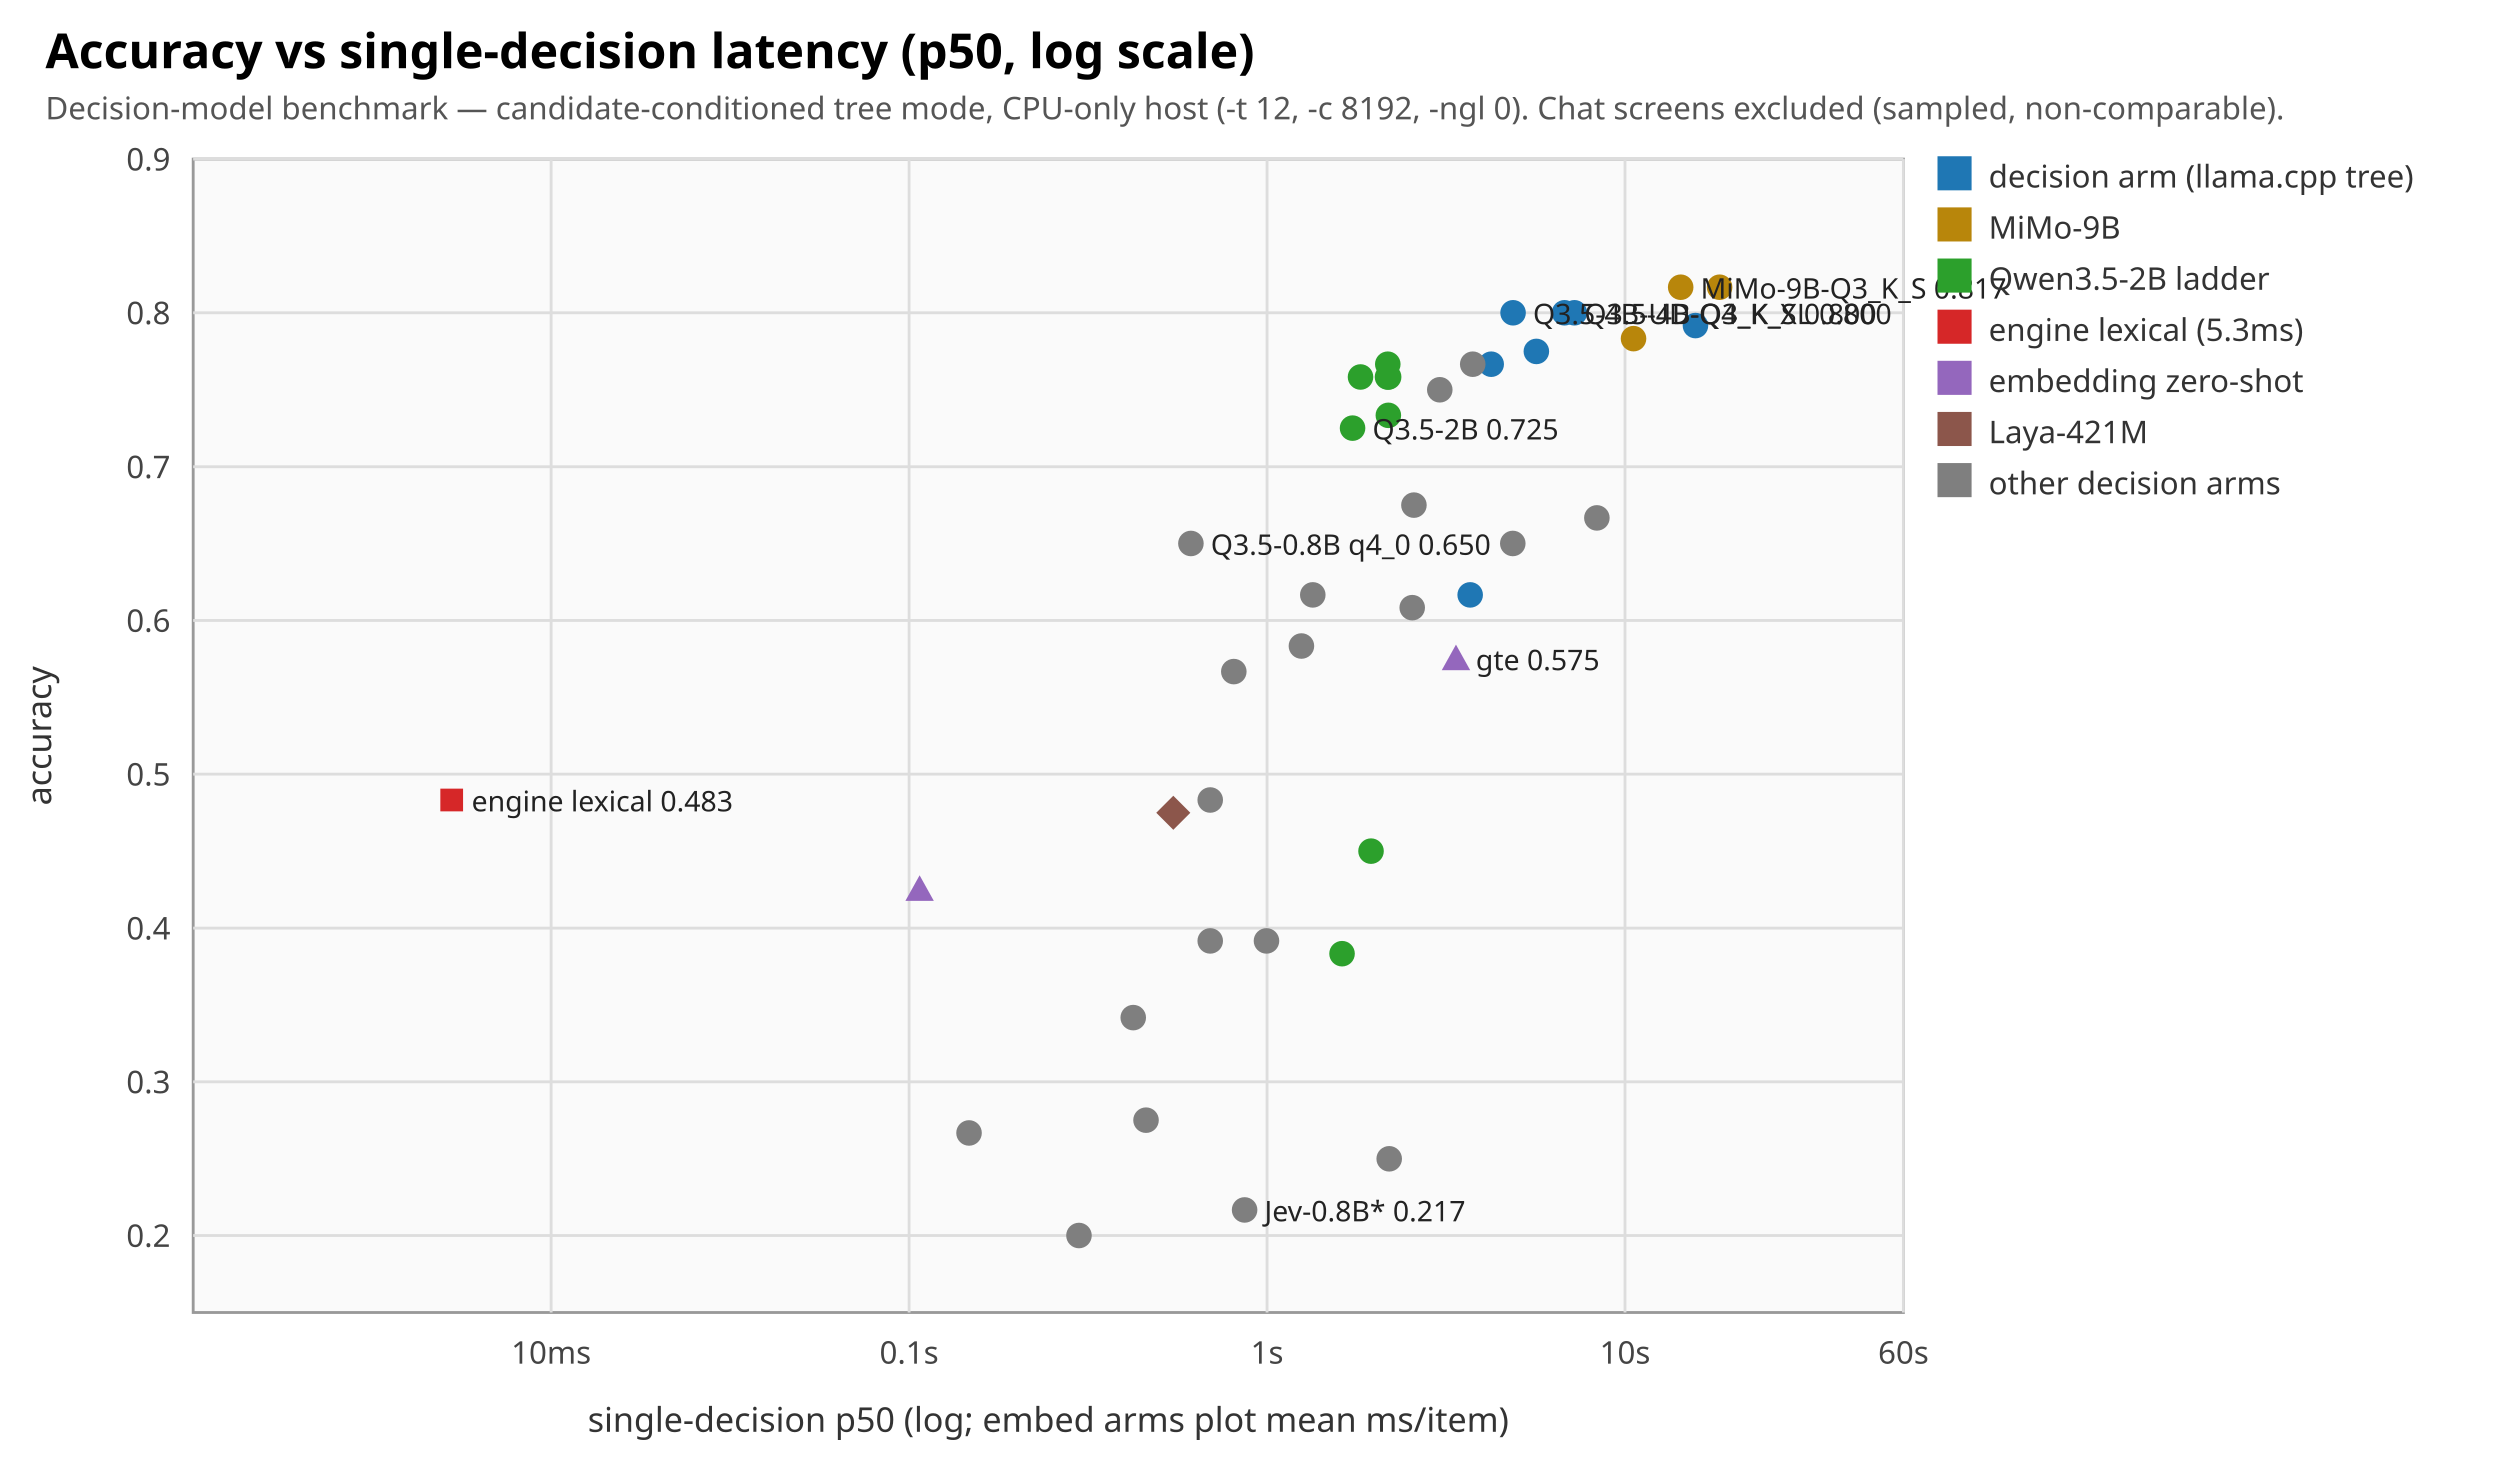
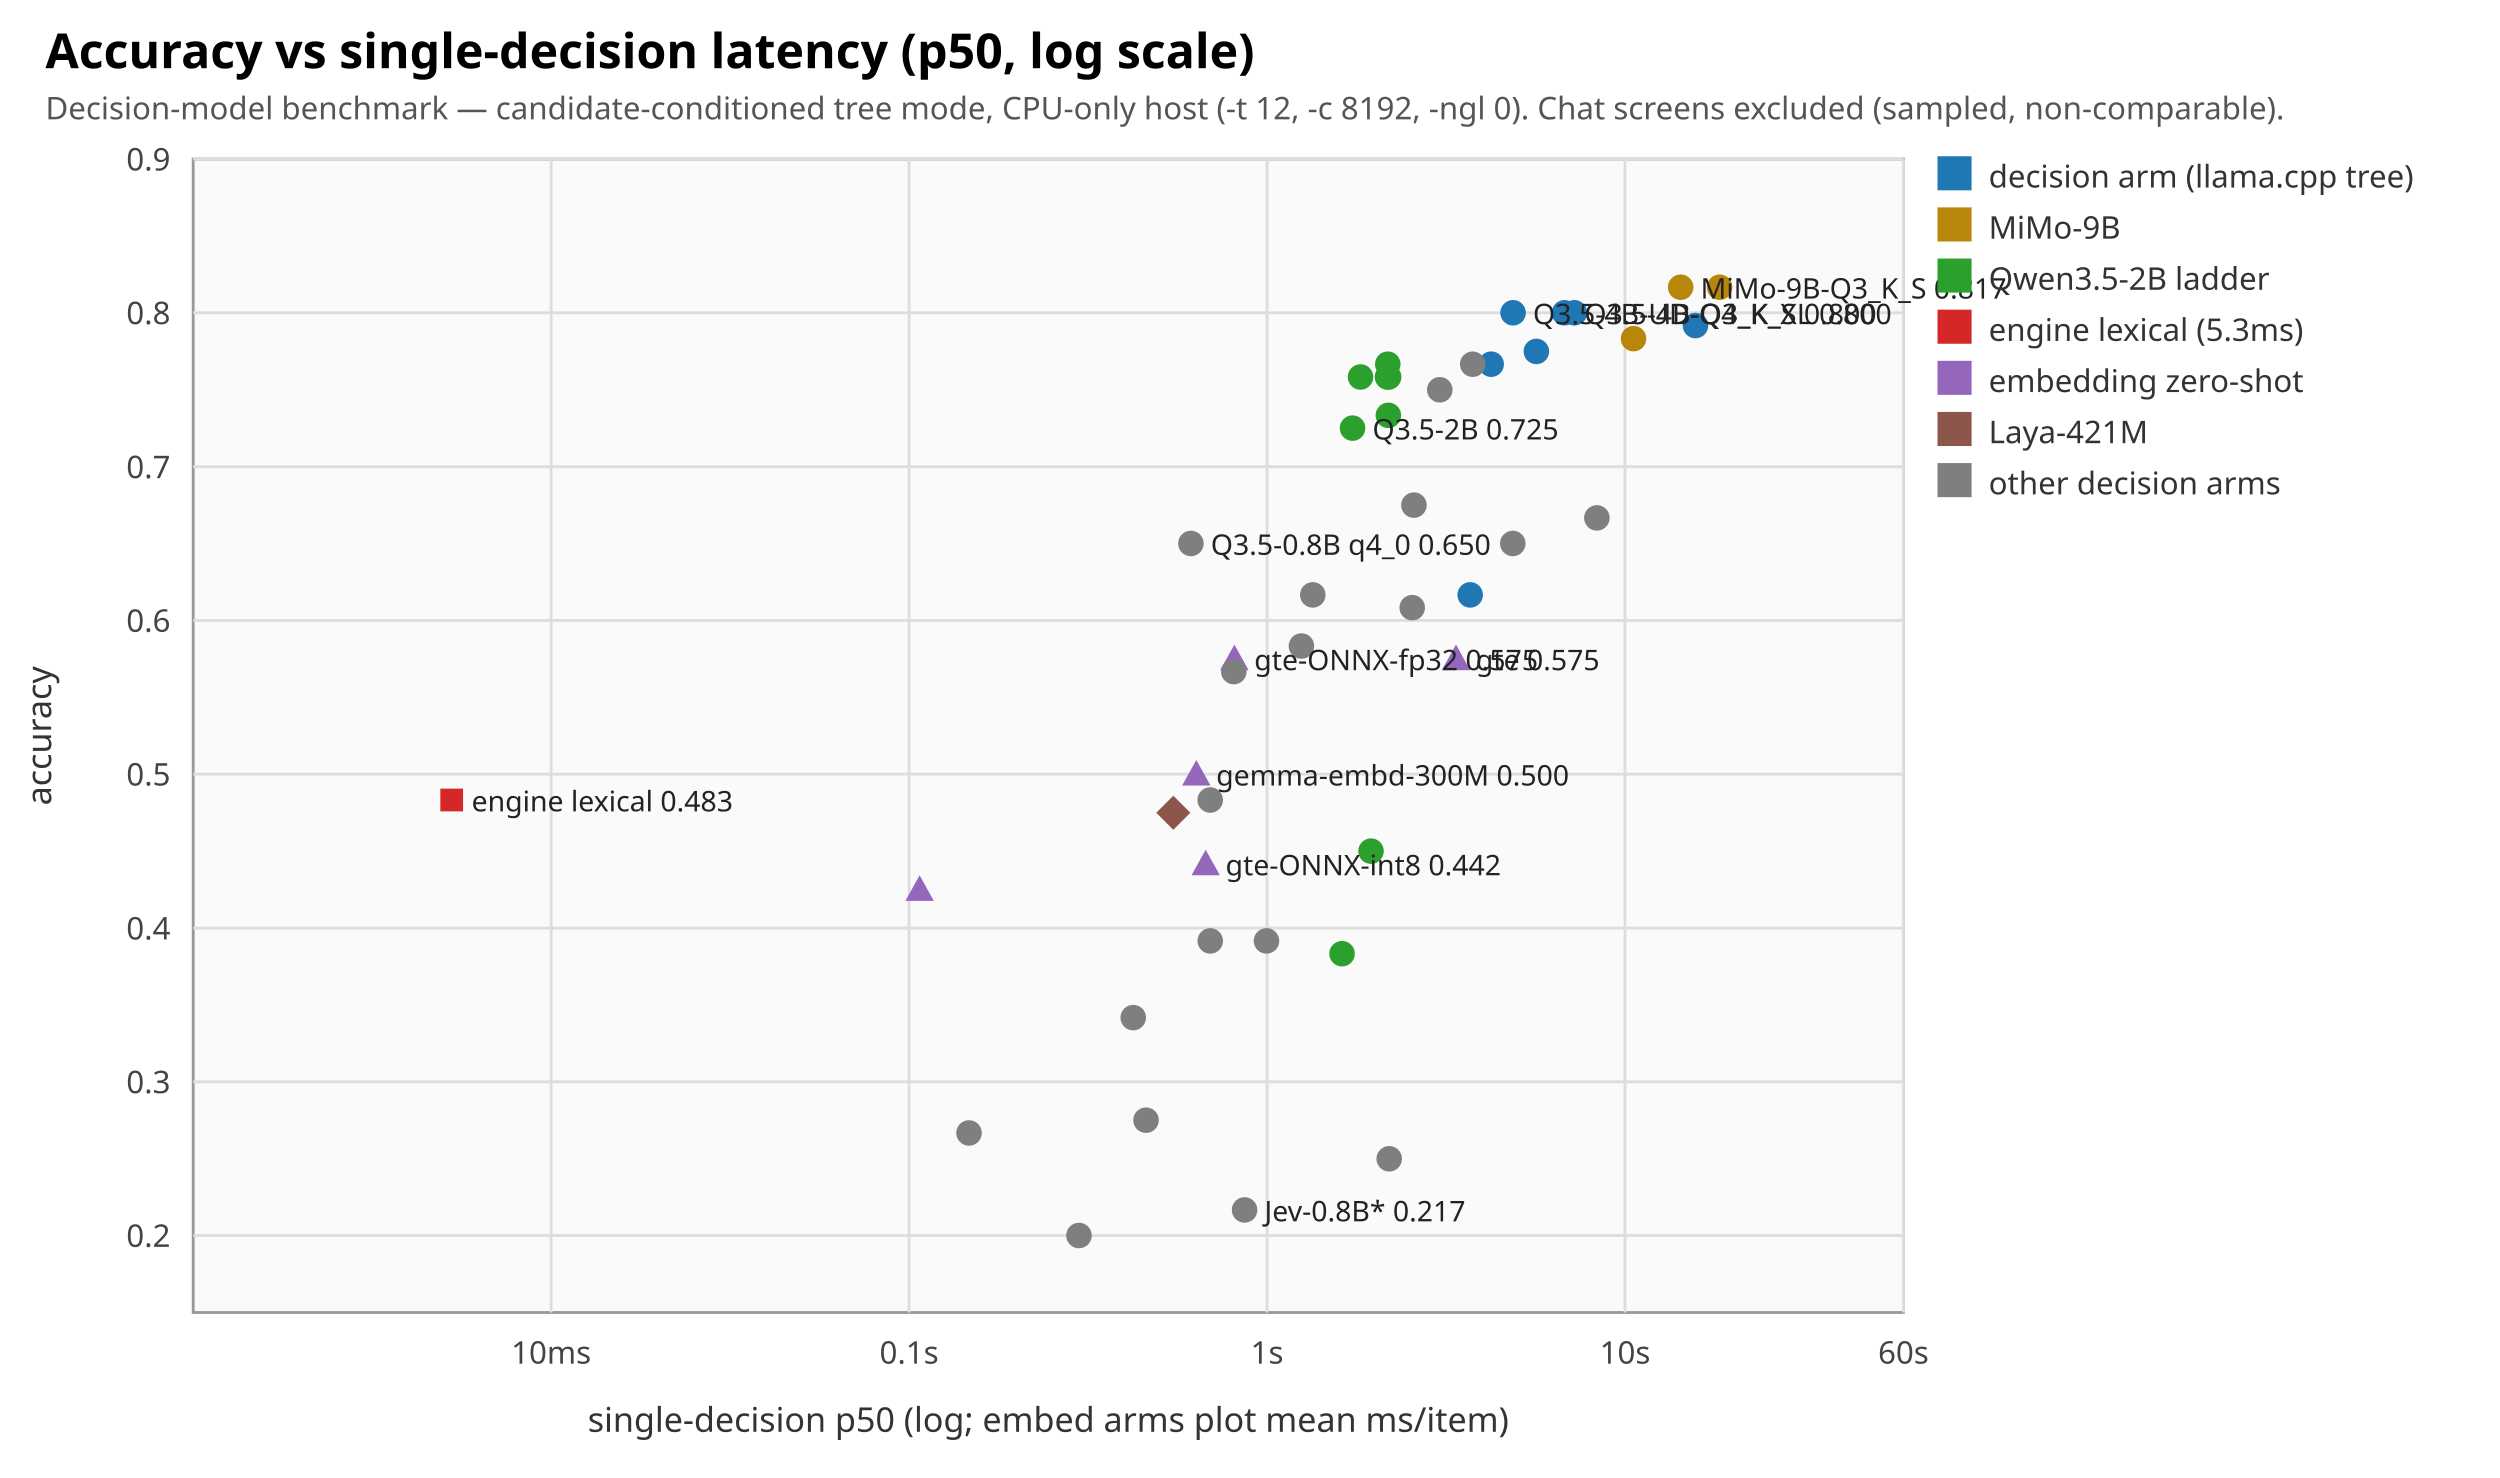
<svg xmlns="http://www.w3.org/2000/svg" width="880" height="520" viewBox="0 0 880 520" font-family="sans-serif">
  <text x="16" y="24" font-size="17" font-weight="bold">Accuracy vs single-decision latency (p50, log scale)</text>
  <text x="16" y="42" font-size="11" fill="#555">Decision-model benchmark — candidate-conditioned tree mode, CPU-only host (-t 12, -c 8192, -ngl 0). Chat screens excluded (sampled, non-comparable).</text>
  <rect x="68" y="56" width="602" height="406" fill="#fafafa" stroke="#999" />
  <line x1="68" y1="434.9" x2="670" y2="434.9" stroke="#ddd" />
  <text x="60" y="438.9" font-size="11" text-anchor="end" fill="#444">0.2</text>
  <line x1="68" y1="380.8" x2="670" y2="380.8" stroke="#ddd" />
  <text x="60" y="384.8" font-size="11" text-anchor="end" fill="#444">0.3</text>
  <line x1="68" y1="326.7" x2="670" y2="326.7" stroke="#ddd" />
  <text x="60" y="330.7" font-size="11" text-anchor="end" fill="#444">0.4</text>
  <line x1="68" y1="272.5" x2="670" y2="272.5" stroke="#ddd" />
  <text x="60" y="276.5" font-size="11" text-anchor="end" fill="#444">0.5</text>
  <line x1="68" y1="218.4" x2="670" y2="218.4" stroke="#ddd" />
  <text x="60" y="222.4" font-size="11" text-anchor="end" fill="#444">0.6</text>
  <line x1="68" y1="164.3" x2="670" y2="164.3" stroke="#ddd" />
  <text x="60" y="168.3" font-size="11" text-anchor="end" fill="#444">0.7</text>
  <line x1="68" y1="110.1" x2="670" y2="110.1" stroke="#ddd" />
  <text x="60" y="114.1" font-size="11" text-anchor="end" fill="#444">0.8</text>
  <line x1="68" y1="56.0" x2="670" y2="56.0" stroke="#ddd" />
  <text x="60" y="60.0" font-size="11" text-anchor="end" fill="#444">0.9</text>
  <text x="18" y="259" font-size="12" fill="#333" text-anchor="middle" transform="rotate(-90 18 259)">accuracy</text>
  <line x1="194.0" y1="56" x2="194.0" y2="462" stroke="#ddd" />
  <text x="194.0" y="480" font-size="11" text-anchor="middle" fill="#444">10ms</text>
  <line x1="320.0" y1="56" x2="320.0" y2="462" stroke="#ddd" />
  <text x="320.0" y="480" font-size="11" text-anchor="middle" fill="#444">0.1s</text>
  <line x1="446.0" y1="56" x2="446.0" y2="462" stroke="#ddd" />
  <text x="446.0" y="480" font-size="11" text-anchor="middle" fill="#444">1s</text>
  <line x1="572.0" y1="56" x2="572.0" y2="462" stroke="#ddd" />
  <text x="572.0" y="480" font-size="11" text-anchor="middle" fill="#444">10s</text>
  <line x1="670.0" y1="56" x2="670.0" y2="462" stroke="#ddd" />
  <text x="670.0" y="480" font-size="11" text-anchor="middle" fill="#444">60s</text>
  <text x="369" y="504" font-size="12" text-anchor="middle" fill="#333">single-decision p50 (log; embed arms plot mean ms/item)</text>
+   <path d="M 421.1 267.5 L 426.1 276.5 L 416.1 276.5 Z" fill="#9467bd" />
  <path d="M 512.5 226.9 L 517.5 235.9 L 507.5 235.9 Z" fill="#9467bd" />
+   <path d="M 434.5 226.9 L 439.5 235.9 L 429.5 235.9 Z" fill="#9467bd" />
+   <path d="M 424.4 299.1 L 429.4 308.1 L 419.4 308.1 Z" fill="#9467bd" />
  <path d="M 323.7 308.1 L 328.7 317.1 L 318.7 317.1 Z" fill="#9467bd" />
  <rect x="155.0" y="277.6" width="8" height="8" fill="#d62728" />
  <path d="M 413.0 280.1 L 419.0 286.1 L 413.0 292.1 L 407.0 286.1 Z" fill="#8c564b" />
  <circle cx="532.5" cy="191.3" r="4.5" fill="#7f7f7f" />
  <circle cx="403.4" cy="394.3" r="4.5" fill="#7f7f7f" />
  <circle cx="341.1" cy="398.8" r="4.5" fill="#7f7f7f" />
  <circle cx="438.1" cy="425.9" r="4.5" fill="#7f7f7f" />
  <circle cx="562.1" cy="182.3" r="4.5" fill="#7f7f7f" />
  <circle cx="497.1" cy="213.9" r="4.5" fill="#7f7f7f" />
  <circle cx="445.8" cy="331.2" r="4.5" fill="#7f7f7f" />
  <circle cx="575.0" cy="119.2" r="4.5" fill="#b8860b" />
  <circle cx="605.3" cy="101.1" r="4.5" fill="#b8860b" />
  <circle cx="591.6" cy="101.1" r="4.5" fill="#b8860b" />
  <circle cx="426.0" cy="281.6" r="4.5" fill="#7f7f7f" />
  <circle cx="419.2" cy="191.3" r="4.5" fill="#7f7f7f" />
  <circle cx="472.4" cy="335.7" r="4.5" fill="#2ca02c" />
  <circle cx="482.6" cy="299.6" r="4.5" fill="#2ca02c" />
  <circle cx="478.9" cy="132.7" r="4.5" fill="#2ca02c" />
  <circle cx="488.7" cy="146.2" r="4.5" fill="#2ca02c" />
  <circle cx="488.8" cy="132.7" r="4.5" fill="#2ca02c" />
  <circle cx="488.4" cy="132.7" r="4.5" fill="#2ca02c" />
  <circle cx="488.5" cy="128.2" r="4.5" fill="#2ca02c" />
  <circle cx="476.1" cy="150.7" r="4.5" fill="#2ca02c" />
  <circle cx="540.8" cy="123.7" r="4.5" fill="#1f77b4" />
  <circle cx="550.7" cy="110.1" r="4.5" fill="#1f77b4" />
  <circle cx="517.5" cy="209.4" r="4.5" fill="#1f77b4" />
  <circle cx="596.8" cy="114.6" r="4.5" fill="#1f77b4" />
  <circle cx="554.2" cy="110.1" r="4.5" fill="#1f77b4" />
  <circle cx="532.6" cy="110.1" r="4.5" fill="#1f77b4" />
  <circle cx="524.9" cy="128.2" r="4.5" fill="#1f77b4" />
  <circle cx="434.3" cy="236.4" r="4.5" fill="#7f7f7f" />
  <circle cx="462.1" cy="209.4" r="4.5" fill="#7f7f7f" />
  <circle cx="518.4" cy="128.2" r="4.5" fill="#7f7f7f" />
  <circle cx="379.8" cy="434.9" r="4.5" fill="#7f7f7f" />
  <circle cx="506.8" cy="137.2" r="4.5" fill="#7f7f7f" />
  <circle cx="489.0" cy="407.9" r="4.5" fill="#7f7f7f" />
  <circle cx="398.9" cy="358.2" r="4.5" fill="#7f7f7f" />
  <circle cx="426.0" cy="331.2" r="4.5" fill="#7f7f7f" />
  <circle cx="458.1" cy="227.4" r="4.5" fill="#7f7f7f" />
  <circle cx="497.7" cy="177.8" r="4.5" fill="#7f7f7f" />
+   <text x="428.1" y="276.5" font-size="10" fill="#222">gemma-embd-300M 0.500</text>
  <text x="519.5" y="235.9" font-size="10" fill="#222">gte 0.575</text>
+   <text x="441.5" y="235.9" font-size="10" fill="#222">gte-ONNX-fp32 0.575</text>
+   <text x="431.4" y="308.1" font-size="10" fill="#222">gte-ONNX-int8 0.442</text>
  <text x="166.0" y="285.6" font-size="10" fill="#222">engine lexical 0.483</text>
  <text x="445.1" y="429.9" font-size="10" fill="#222">Jev-0.8B* 0.217</text>
  <text x="598.6" y="105.1" font-size="10" fill="#222">MiMo-9B-Q3_K_S 0.817</text>
  <text x="426.2" y="195.3" font-size="10" fill="#222">Q3.5-0.8B q4_0 0.650</text>
  <text x="483.1" y="154.7" font-size="10" fill="#222">Q3.5-2B 0.725</text>
  <text x="557.7" y="114.1" font-size="10" fill="#222">Q3.5-4B-Q3_K_S 0.800</text>
  <text x="539.6" y="114.1" font-size="10" fill="#222">Q3.5-4B-UD-Q4_K_XL 0.800</text>
  <rect x="682" y="55" width="12" height="12" fill="#1f77b4" />
  <text x="700" y="66" font-size="11" fill="#333">decision arm (llama.cpp tree)</text>
  <rect x="682" y="73" width="12" height="12" fill="#b8860b" />
  <text x="700" y="84" font-size="11" fill="#333">MiMo-9B</text>
  <rect x="682" y="91" width="12" height="12" fill="#2ca02c" />
  <text x="700" y="102" font-size="11" fill="#333">Qwen3.5-2B ladder</text>
  <rect x="682" y="109" width="12" height="12" fill="#d62728" />
  <text x="700" y="120" font-size="11" fill="#333">engine lexical (5.3ms)</text>
  <rect x="682" y="127" width="12" height="12" fill="#9467bd" />
  <text x="700" y="138" font-size="11" fill="#333">embedding zero-shot</text>
  <rect x="682" y="145" width="12" height="12" fill="#8c564b" />
  <text x="700" y="156" font-size="11" fill="#333">Laya-421M</text>
  <rect x="682" y="163" width="12" height="12" fill="#7f7f7f" />
  <text x="700" y="174" font-size="11" fill="#333">other decision arms</text>
* Jev-Style-0.8B: interface mismatch (verdict-slot readout), see REPORT.md F11
</svg>
